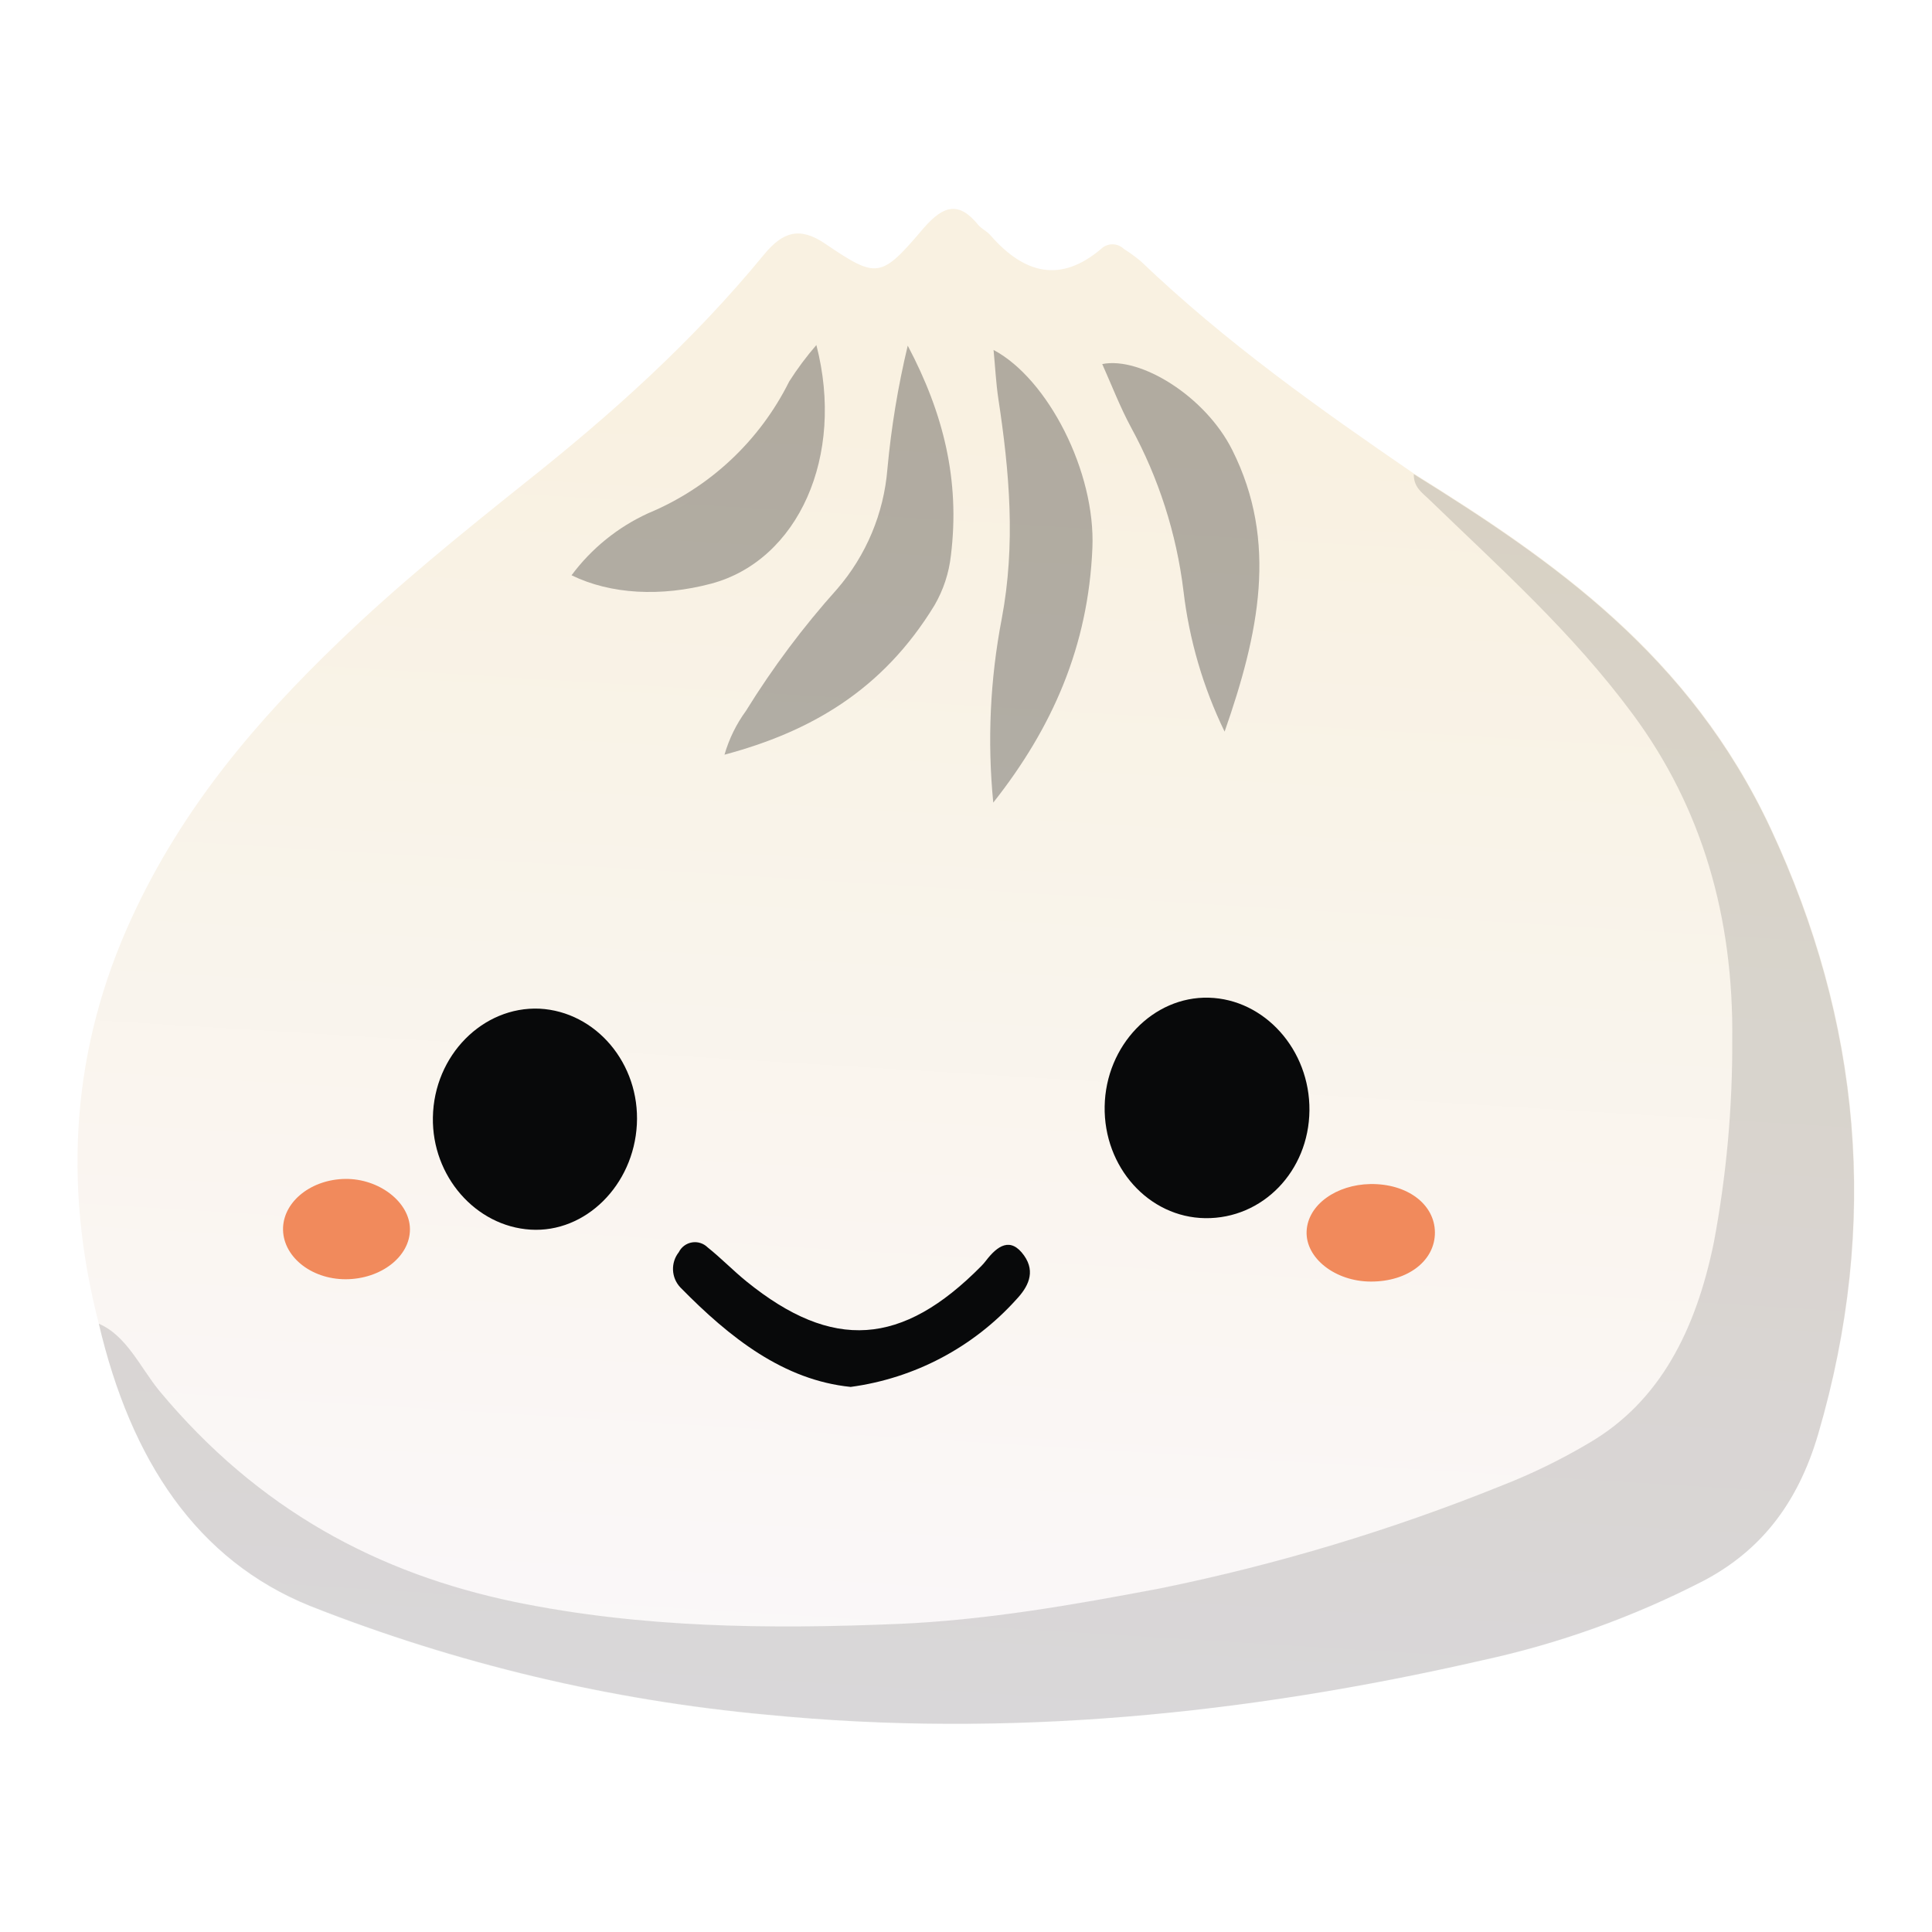
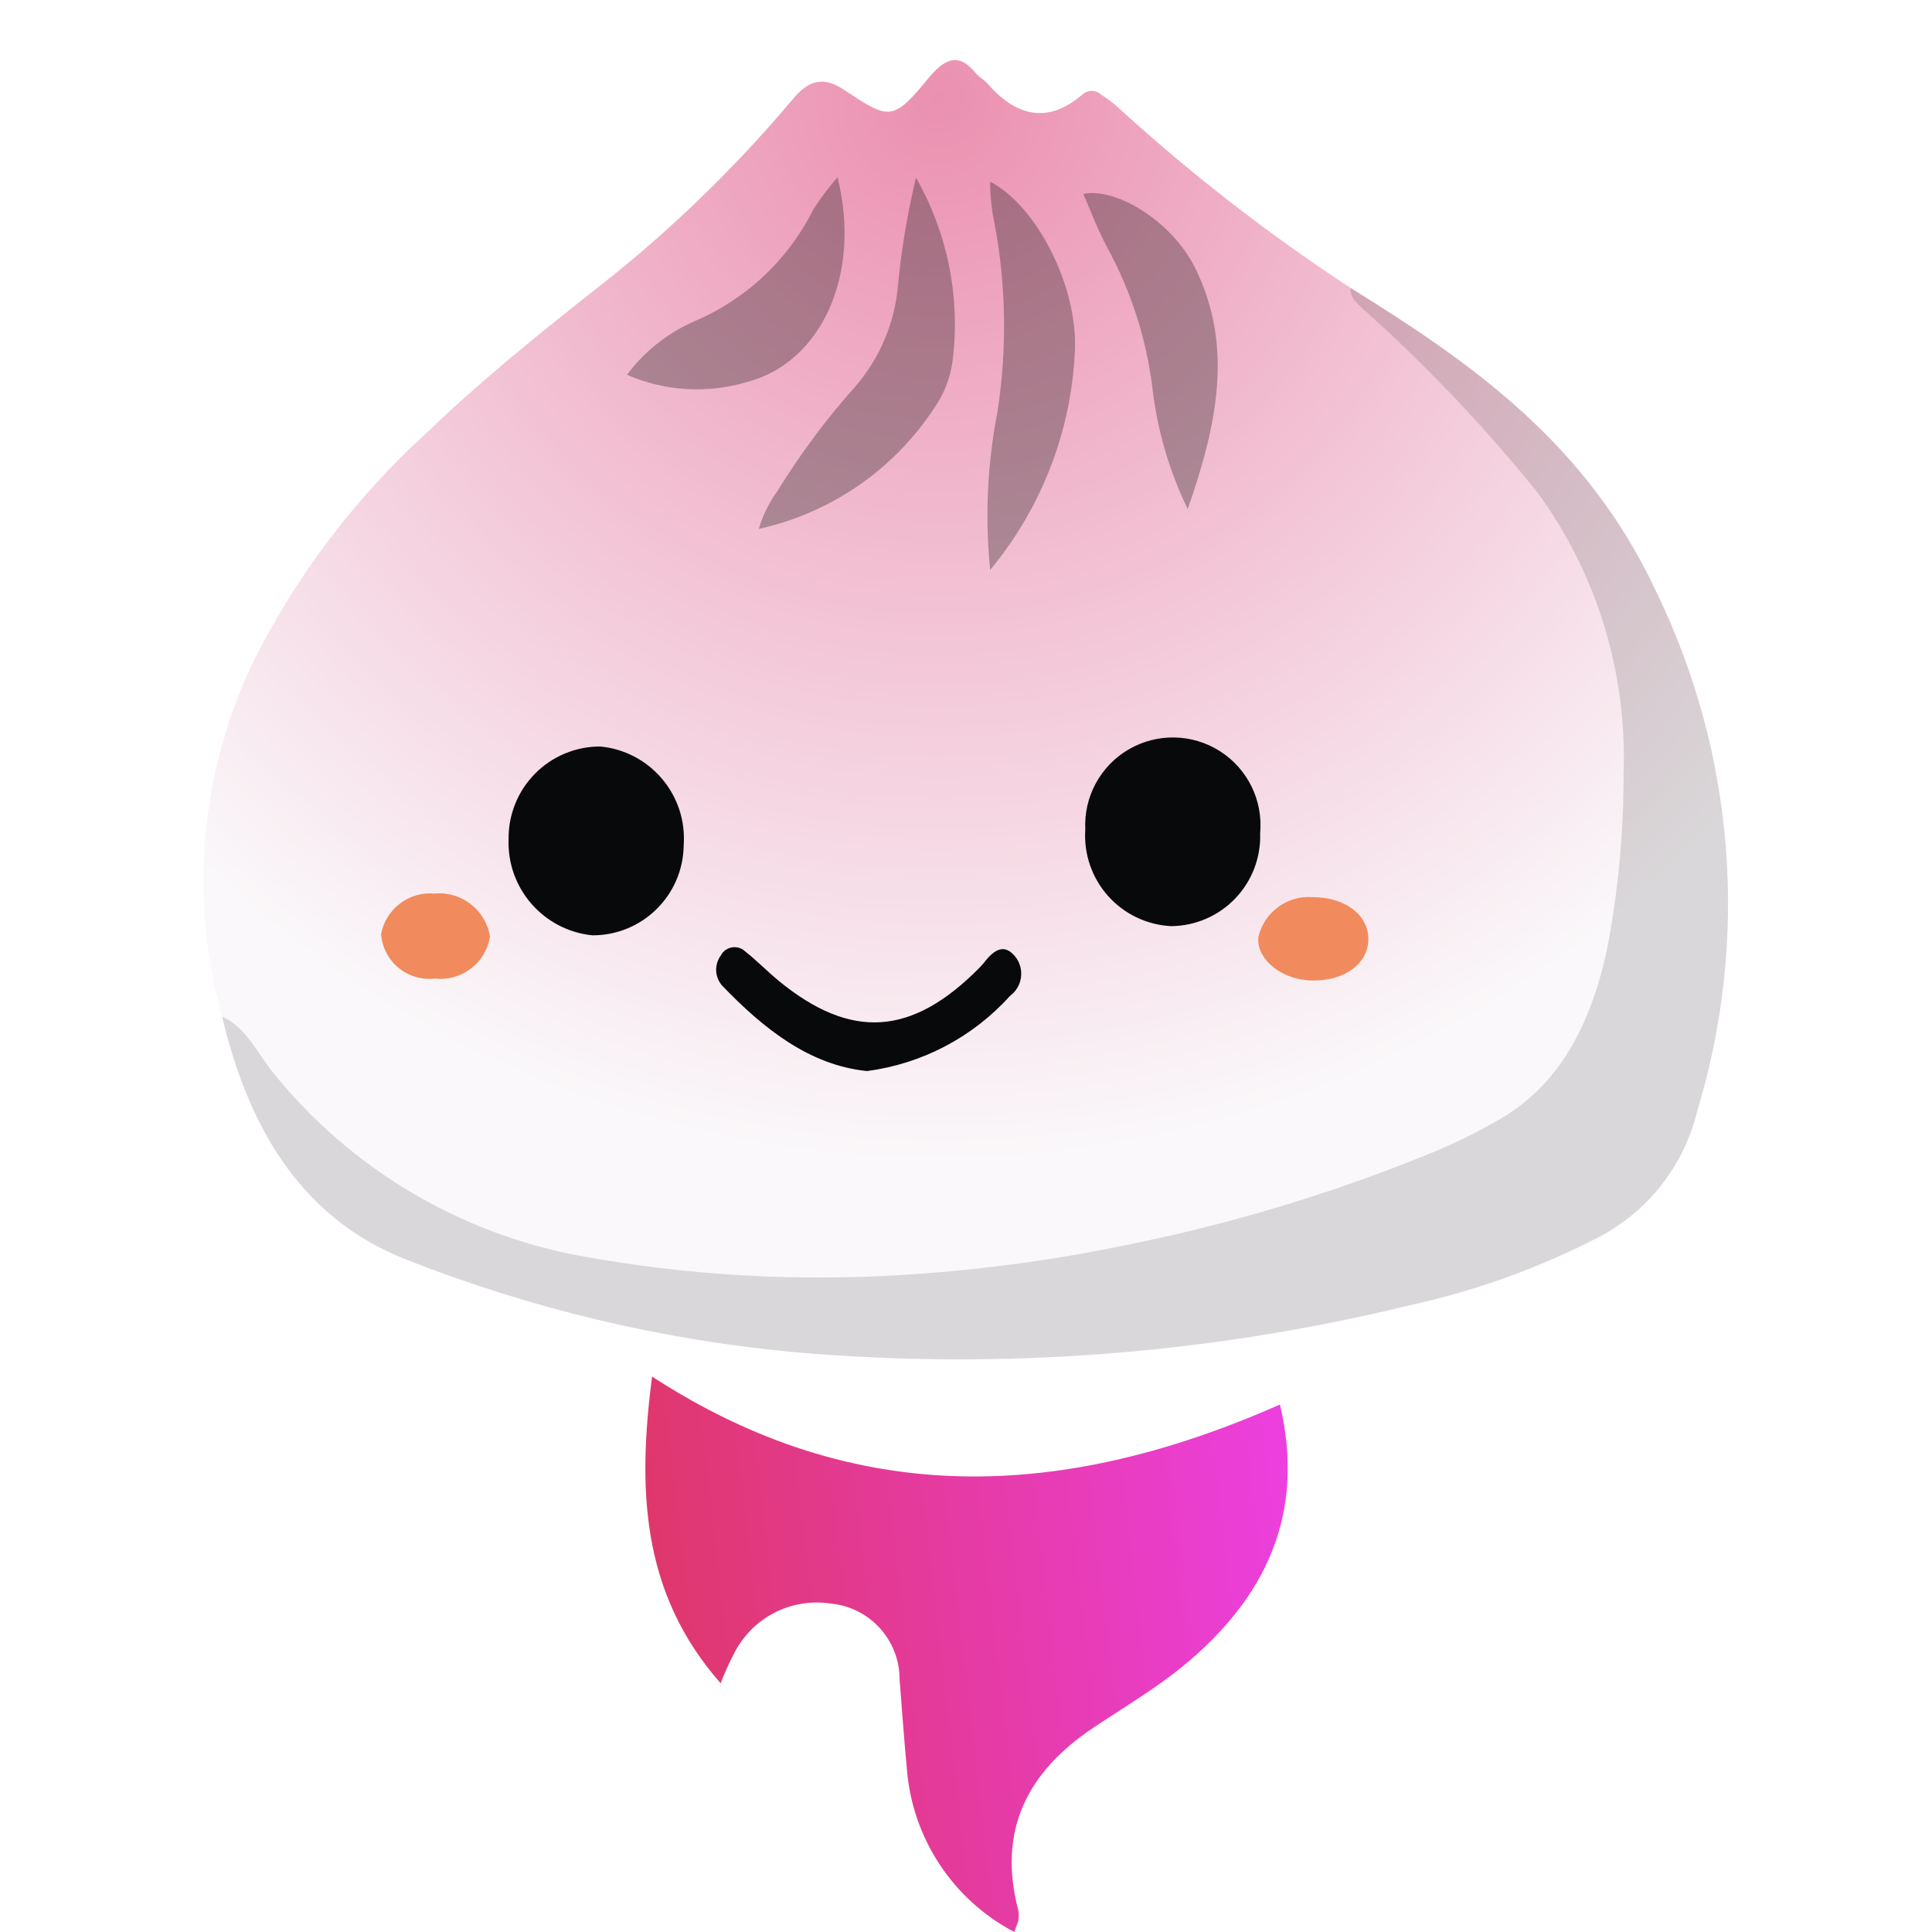
- <svg xmlns="http://www.w3.org/2000/svg" id="Layer_1" data-name="Layer 1" viewBox="0 0 192 192">
+ <svg xmlns="http://www.w3.org/2000/svg" viewBox="0 0 80 80">
  <defs>
-     <style>.cls-1{fill:url(#linear-gradient);}.cls-2,.cls-3{fill:#070707;}.cls-2{opacity:0.14;}.cls-3{opacity:0.3;}.cls-4{fill:#08090a;}.cls-5{fill:#f18a5c;}</style>
-     <linearGradient id="linear-gradient" x1="100.54" y1="42.93" x2="92.74" y2="170.51" gradientUnits="userSpaceOnUse">
-       <stop offset="0" stop-color="#f9f1e1" />
+     <style>.cls-1{fill:none;}.cls-2{isolation:isolate;}.cls-3{clip-path:url(#clip-path);}.cls-4{opacity:0.7;mix-blend-mode:screen;fill:url(#radial-gradient);}.cls-5{fill:url(#radial-gradient-2);}.cls-6,.cls-7{fill:#070707;}.cls-6{opacity:0.14;}.cls-7{opacity:0.3;}.cls-8{fill:#08090a;}.cls-9{fill:#f18a5c;}.cls-10{fill:url(#linear-gradient);}</style>
+     <clipPath id="clip-path">
+       <rect class="cls-1" x="-1055.22" y="-764.8" width="1334.83" height="606.74" />
+     </clipPath>
+     <radialGradient id="radial-gradient" cx="16.97" cy="-212.66" r="714.61" gradientTransform="translate(245.3 -518.13) scale(1.1 1.06)" gradientUnits="userSpaceOnUse">
+       <stop offset="0" stop-color="#711bba" />
+       <stop offset="0.03" stop-color="#6c1ab2" />
+       <stop offset="0.29" stop-color="#461173" />
+       <stop offset="0.52" stop-color="#280a42" />
+       <stop offset="0.73" stop-color="#12041e" />
+       <stop offset="0.89" stop-color="#050108" />
+       <stop offset="1" />
+     </radialGradient>
+     <radialGradient id="radial-gradient-2" cx="38.88" cy="4.04" r="44.08" gradientUnits="userSpaceOnUse">
+       <stop offset="0" stop-color="#eb90b0" />
      <stop offset="1" stop-color="#faf8fa" />
+     </radialGradient>
+     <linearGradient id="linear-gradient" x1="54.15" y1="66.22" x2="27.12" y2="69.34" gradientUnits="userSpaceOnUse">
+       <stop offset="0" stop-color="#ec3fe0" />
+       <stop offset="1" stop-color="#df376a" />
    </linearGradient>
  </defs>
-   <path class="cls-1" d="M176,82.34c-8.07-17.28-21.58-26.61-35.47-35.26h0c-9.37-6.43-18.67-13-27.16-21.12a15.65,15.65,0,0,0-1.68-1.22,1.63,1.63,0,0,0-2.27,0c-4,3.39-7.61,2.52-11-1.37-.35-.4-.85-.62-1.19-1-1.91-2.37-3.44-2-5.43.29-4.25,5-4.61,5.07-9.75,1.59C79.5,22.5,77.81,23,75.9,25.33,68.78,34,60.68,41.23,52.25,47.92,45.9,53,39.58,58.09,33.63,63.83,25.57,71.59,18.2,80.12,13.1,91.19c-5.93,12.86-6.9,26.33-3.28,40.36h0c3.21,13.59,9.75,23.5,21,28A164.25,164.25,0,0,0,76.3,170.37c23.87,2.35,47.55,0,71-5.4a89.21,89.21,0,0,0,22-7.9c5.53-2.91,9.33-7.5,11.41-14.6C186.88,121.45,184.92,101.44,176,82.34Z" />
-   <path class="cls-2" d="M9.82,131.55c2.76,1.18,4.13,4.36,6,6.65,9.89,11.9,21.81,18.18,35.34,21,12.61,2.59,25.27,2.71,37.94,2.19,8.81-.36,17.58-1.9,26.31-3.56a194.37,194.37,0,0,0,33.75-10.16,59.46,59.46,0,0,0,8.83-4.31c6.93-4.08,10.54-11.1,12.34-19.94a106.48,106.48,0,0,0,1.82-20.06c.14-12.21-3-23.09-9.89-32.39-6.05-8.18-13.26-14.58-20.25-21.35-.72-.69-1.52-1.2-1.51-2.5,13.89,8.65,27.4,18,35.47,35.26,8.91,19.1,10.87,39.11,4.72,60.13-2.08,7.1-5.88,11.69-11.41,14.6a89.21,89.21,0,0,1-22,7.9c-23.49,5.37-47.17,7.75-71,5.41a164.62,164.62,0,0,1-45.48-10.82C19.57,155.05,13,145.14,9.82,131.55Z" />
-   <path class="cls-3" d="M90.21,34.35c3.55,6.71,5.21,13.39,4.29,20.85a12.59,12.59,0,0,1-1.63,4.95C87.72,68.6,80.53,72.72,72,75a13.88,13.88,0,0,1,2.13-4.35,85.47,85.47,0,0,1,9.06-12.11,20.79,20.79,0,0,0,5-11.94A86.45,86.45,0,0,1,90.21,34.35Z" />
-   <path class="cls-3" d="M98.71,79.76a63.7,63.7,0,0,1,.84-18.26c1.4-7.41.77-14.62-.34-21.9-.23-1.55-.31-3.14-.47-4.82,5.38,2.85,10.15,12.1,9.82,19.69C108.15,64.22,104.6,72.31,98.71,79.76Z" />
-   <path class="cls-3" d="M121.7,72.71a43.74,43.74,0,0,1-4.09-14,45.43,45.43,0,0,0-5.21-16.24c-1.08-2-1.9-4.14-2.86-6.29,3.81-.77,10.26,3.22,12.92,8.54C127.05,53.86,125.09,63,121.7,72.71Z" />
-   <path class="cls-3" d="M81.13,34.29C84,45.36,79.3,55.69,70.69,58c-5,1.33-10,1.07-13.89-.83A19.68,19.68,0,0,1,64.43,51a27.38,27.38,0,0,0,14-13.09A30.63,30.63,0,0,1,81.13,34.29Z" />
-   <path class="cls-4" d="M119.78,121.06c-5.62-.07-10.11-5.07-10-11.12S114.6,99,120.13,99.15s10.06,5.17,10,11.21S125.47,121.13,119.78,121.06Z" />
-   <path class="cls-4" d="M84.54,137.83c-6.65-.67-12-4.86-16.93-9.89a2.68,2.68,0,0,1-.15-3.5,1.79,1.79,0,0,1,2.86-.48c1.33,1.06,2.56,2.33,3.88,3.4,8.54,6.91,15.44,6.44,23.32-1.54a5.82,5.82,0,0,0,.46-.53c1.15-1.5,2.45-2.4,3.79-.52,1.2,1.69.35,3.18-.77,4.37A27,27,0,0,1,84.54,137.83Z" />
-   <path class="cls-4" d="M53.61,100.24c5.61.29,10,5.46,9.68,11.51s-5.12,10.79-10.57,10.45-9.8-5.31-9.7-11.15C43.12,104.87,48,100,53.61,100.24Z" />
-   <path class="cls-5" d="M34.35,127.13c-3.5,0-6.33-2.34-6.22-5.15.12-2.65,2.86-4.78,6.19-4.82s6.41,2.29,6.42,5S37.87,127.12,34.35,127.13Z" />
-   <path class="cls-5" d="M136.24,127.36c-3.54,0-6.51-2.33-6.39-5s3-4.63,6.32-4.69c3.67-.06,6.41,2,6.43,4.8S139.93,127.37,136.24,127.36Z" />
+   <g class="cls-2">
+     <g id="Layer_1" data-name="Layer 1">
+       <g class="cls-3">
+         <ellipse class="cls-4" cx="263.88" cy="-743.92" rx="782.71" ry="758.71" />
+       </g>
+       <path class="cls-5" d="M68.59,24.52c-2.88-6.18-7.71-9.51-12.67-12.6h0a76.07,76.07,0,0,1-9.71-7.55,5.13,5.13,0,0,0-.6-.44.58.58,0,0,0-.81,0c-1.42,1.21-2.72.9-3.93-.49-.13-.15-.31-.22-.43-.37-.68-.85-1.23-.73-1.94.1C37,5,36.86,5,35,3.75c-.91-.62-1.52-.44-2.2.39a54.5,54.5,0,0,1-8.45,8.08c-2.27,1.8-4.53,3.63-6.66,5.68a32.47,32.47,0,0,0-7.34,9.78A21,21,0,0,0,9.2,42.1h0c1.15,4.86,3.48,8.4,7.51,10A58.62,58.62,0,0,0,33,56a78.77,78.77,0,0,0,25.39-1.93,32.09,32.09,0,0,0,7.85-2.82A8.08,8.08,0,0,0,70.28,46,29.53,29.53,0,0,0,68.59,24.52Z" />
+       <path class="cls-6" d="M9.2,42.1c1,.43,1.48,1.56,2.16,2.38A21.34,21.34,0,0,0,24,52a55.12,55.12,0,0,0,13.56.78A65.3,65.3,0,0,0,47,51.48,69.32,69.32,0,0,0,59,47.85a22.45,22.45,0,0,0,3.16-1.54c2.48-1.46,3.76-4,4.41-7.13A38.22,38.22,0,0,0,67.23,32,18.61,18.61,0,0,0,63.7,20.44a64.09,64.09,0,0,0-7.24-7.63c-.26-.25-.54-.43-.54-.89,5,3.09,9.79,6.42,12.67,12.6A29.53,29.53,0,0,1,70.28,46a8,8,0,0,1-4.08,5.22,31.72,31.72,0,0,1-7.85,2.83A78.77,78.77,0,0,1,33,56a58.62,58.62,0,0,1-16.25-3.87C12.68,50.5,10.35,47,9.2,42.1Z" />
+       <path class="cls-7" d="M37.93,7.36a12.22,12.22,0,0,1,1.53,7.46,4.41,4.41,0,0,1-.58,1.77,11.7,11.7,0,0,1-7.46,5.31,5.08,5.08,0,0,1,.76-1.55A30.72,30.72,0,0,1,35.42,16a7.35,7.35,0,0,0,1.77-4.26A32.08,32.08,0,0,1,37.93,7.36Z" />
+       <path class="cls-7" d="M41,23.6a22.47,22.47,0,0,1,.3-6.53,23.12,23.12,0,0,0-.12-7.83C41.06,8.69,41,8.12,41,7.52c1.92,1,3.63,4.32,3.51,7A15.26,15.26,0,0,1,41,23.6Z" />
+       <path class="cls-7" d="M49.18,21.08a15.69,15.69,0,0,1-1.46-5,16.25,16.25,0,0,0-1.86-5.81c-.38-.7-.68-1.48-1-2.24,1.36-.28,3.67,1.14,4.62,3.05C51.1,14.34,50.39,17.61,49.18,21.08Z" />
+       <path class="cls-7" d="M34.68,7.34c1,4-.65,7.65-3.72,8.47a7.26,7.26,0,0,1-5-.29,7,7,0,0,1,2.73-2.19,9.78,9.78,0,0,0,5-4.68A11.68,11.68,0,0,1,34.68,7.34Z" />
+       <path class="cls-8" d="M48.5,38.35a3.75,3.75,0,0,1-3.56-4,3.63,3.63,0,1,1,7.24.15A3.72,3.72,0,0,1,48.5,38.35Z" />
+       <path class="cls-8" d="M35.9,44.35c-2.37-.24-4.27-1.74-6-3.54a1,1,0,0,1-.05-1.25.64.64,0,0,1,1-.17c.48.38.92.83,1.39,1.22,3,2.46,5.52,2.3,8.33-.55l.17-.19c.41-.54.87-.86,1.35-.19a1.14,1.14,0,0,1-.27,1.56A9.66,9.66,0,0,1,35.9,44.35Z" />
+       <path class="cls-8" d="M24.85,30.91A3.83,3.83,0,0,1,28.31,35a3.77,3.77,0,0,1-3.78,3.73,3.86,3.86,0,0,1-3.47-4A3.79,3.79,0,0,1,24.85,30.91Z" />
+       <path class="cls-9" d="M18,40.52a2,2,0,0,1-2.22-1.84A2.07,2.07,0,0,1,18,37a2.13,2.13,0,0,1,2.29,1.78A2.08,2.08,0,0,1,18,40.52Z" />
+       <path class="cls-9" d="M54.38,40.6c-1.26,0-2.33-.83-2.28-1.77a2.14,2.14,0,0,1,2.26-1.68c1.31,0,2.29.71,2.3,1.72S55.7,40.61,54.38,40.6Z" />
+       <path class="cls-10" d="M53,58.16c1.06,4.49-.55,8-4.05,10.86-1.15.93-2.43,1.69-3.66,2.51-2.75,1.83-4,4.26-3.12,7.59a1.08,1.08,0,0,1,0,.36c0,.12-.08.23-.17.52a8.36,8.36,0,0,1-4.45-6.78c-.12-1.23-.2-2.45-.3-3.68a3.15,3.15,0,0,0-2.85-3.14,3.83,3.83,0,0,0-4,2.06,11.49,11.49,0,0,0-.56,1.24C26.49,65.9,26.42,61.53,27,57,35.46,62.5,44,62.13,53,58.16Z" />
+     </g>
+   </g>
</svg>
